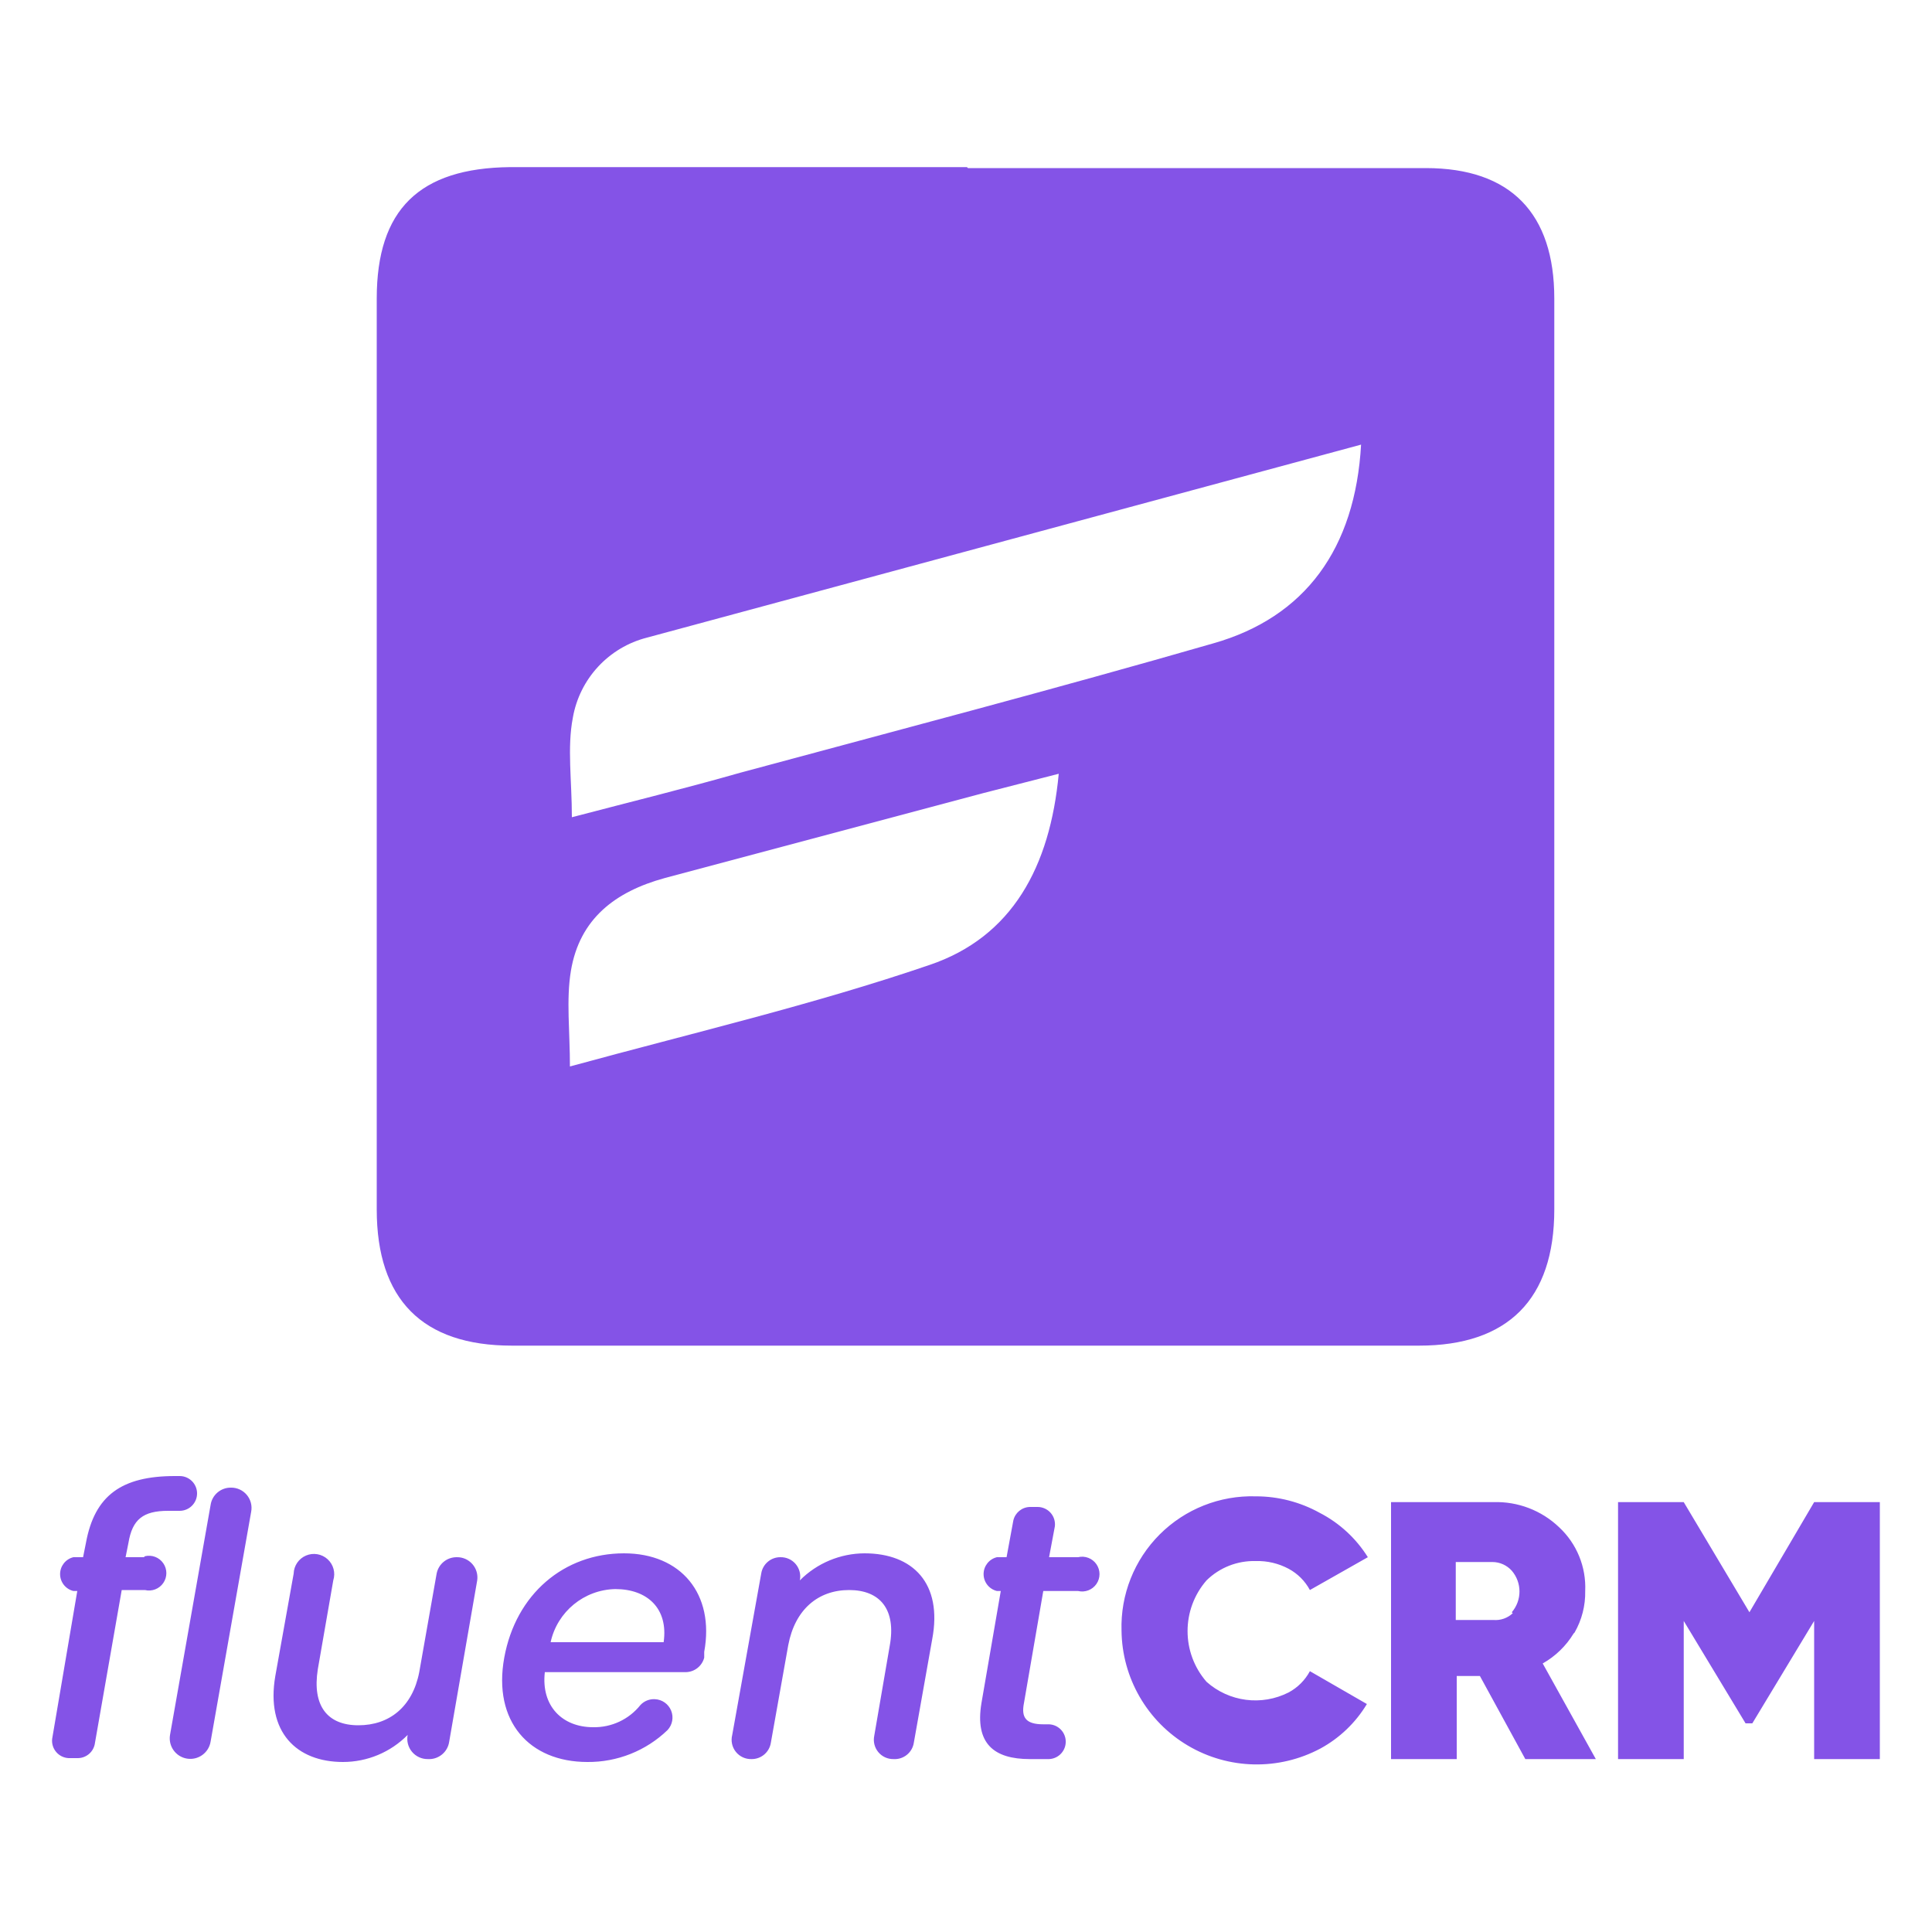
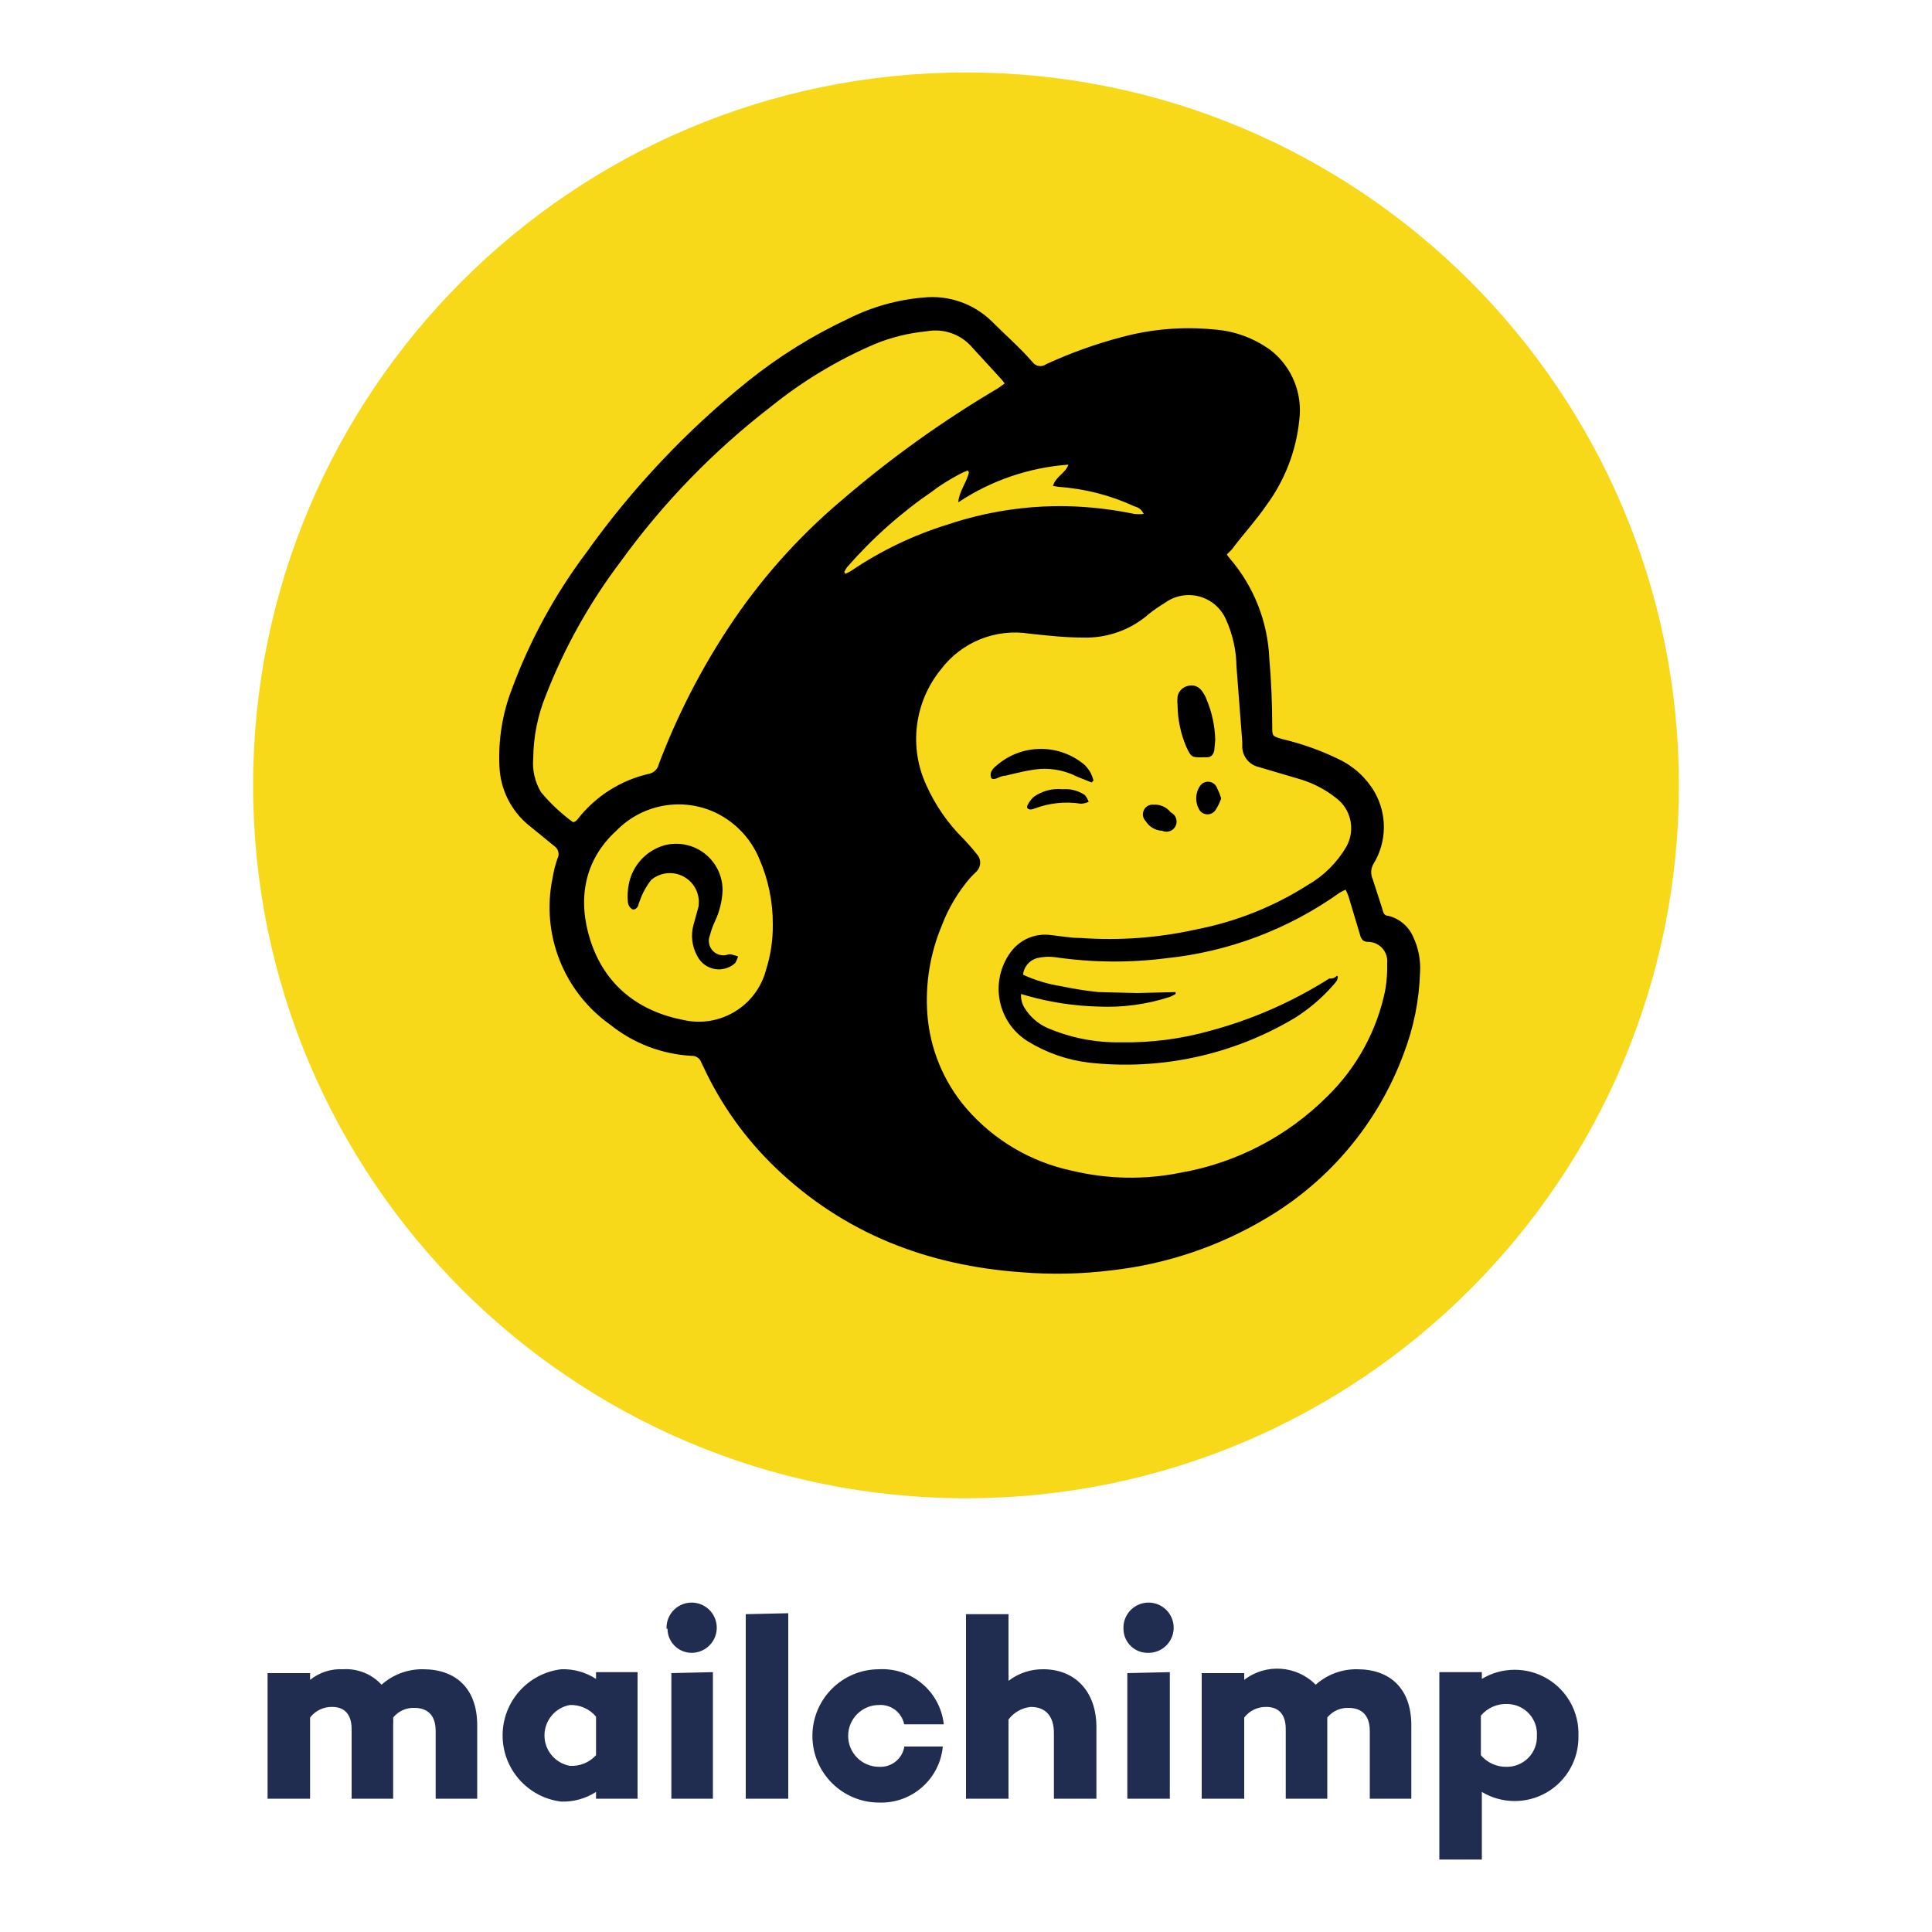
<svg xmlns="http://www.w3.org/2000/svg" id="Layer_1" data-name="Layer 1" viewBox="0 0 200 200">
  <defs />
  <defs>
    <style>
-       .cls-1{fill:#8453e7}
+       .cls-1{fill:#202d51}
    </style>
  </defs>
-   <path d="M100.2 17.4h47.4c8.8 0 13.3 4.7 13.3 13.5v94.3c0 9.3-4.8 14.1-14 14.1H53c-9.3 0-14-4.8-14-14.1V30.9c0-9.2 4.4-13.5 13.8-13.6h47.3zM141 46L67 66a10.4 10.4 0 00-7.7 8.3c-.6 3.1-.1 6.5-.1 10.3 6.1-1.6 11.8-3 17.4-4.6 16.3-4.4 32.7-8.7 49-13.4 9.5-2.7 14.7-9.8 15.3-20.6zM59 110.4c12.8-3.5 25.2-6.4 37.2-10.5 8.6-2.9 12.5-10.2 13.4-19.8l-7.8 2-33 8.8c-5.1 1.4-8.8 4.2-9.7 9.6-.5 3-.1 6.2-.1 10zM14.9 161.2H13l.3-1.5c.4-2.4 1.5-3.3 4.1-3.3h1.2a1.8 1.8 0 100-3.6h-.5c-5.5 0-8.3 2-9.2 6.9l-.3 1.5h-1a1.8 1.8 0 000 3.5h.4L5.4 180a1.8 1.8 0 001.7 2H8a1.8 1.8 0 001.8-1.4l2.8-16h2.4a1.8 1.8 0 100-3.5zM23.9 154a2.1 2.1 0 00-2.1 1.8l-4.2 23.8a2.1 2.1 0 104.2.7l4.2-23.8a2.1 2.1 0 00-2.1-2.5zM47.3 161.2a2.1 2.1 0 00-2.1 1.7l-1.8 10.2c-.7 3.6-3.1 5.5-6.3 5.5s-4.8-2-4.2-5.8l1.6-9.2a2.1 2.1 0 10-4.1-.7l-1.9 10.6c-1 5.8 2.2 8.9 7 8.9a9.4 9.4 0 006.7-2.8 2.1 2.1 0 002.1 2.5 2.1 2.1 0 002.2-1.8l2.9-16.7a2.1 2.1 0 00-2.1-2.4zM64.6 160.8c-6.2 0-11.2 4.2-12.4 10.8s2.6 10.8 8.6 10.8a11.8 11.8 0 008.3-3.3 1.9 1.9 0 00-1.3-3.2 1.9 1.9 0 00-1.5.6 6.1 6.1 0 01-4.9 2.3c-3.2 0-5.4-2.2-5-5.7H71a2 2 0 001.9-1.5v-.6c1.1-6-2.4-10.2-8.3-10.2zm4 9.2H57a7 7 0 016.7-5.5c3.3 0 5.5 2 5 5.5zM89.5 160.8a9.5 9.5 0 00-6.7 2.8 2 2 0 00-2-2.4 2 2 0 00-2 1.7l-3 16.7a2 2 0 002 2.5 2 2 0 002-1.7l1.8-10.1c.7-3.7 3.1-5.7 6.3-5.7s4.9 2 4.2 5.8l-1.6 9.3a2 2 0 002 2.4 2 2 0 002.1-1.7l1.9-10.7c1.1-5.8-2-8.9-7-8.9zM111.6 161.2h-3l.6-3.2a1.8 1.8 0 00-1.8-2h-.8a1.8 1.8 0 00-1.7 1.4l-.7 3.8h-1a1.8 1.8 0 000 3.5h.4l-2 11.6c-.7 4.2 1.3 5.8 5 5.8h2a1.8 1.8 0 001.7-1.5 1.8 1.8 0 00-1.7-2.1h-.6c-1.8 0-2.3-.7-2-2.2l2-11.6h3.6a1.8 1.8 0 100-3.5zM130 161.6a6.8 6.8 0 013.4.8 5.4 5.4 0 012.2 2.2l6-3.4a12.8 12.8 0 00-5-4.6 13.6 13.6 0 00-6.6-1.7 13.5 13.5 0 00-13.9 13.9 14 14 0 0020.6 12.2 12.7 12.7 0 004.8-4.6l-5.9-3.4a5.4 5.4 0 01-2.2 2.2 7.6 7.6 0 01-8.5-1.1 8 8 0 010-10.5 7 7 0 015.1-2zM163 169a8.3 8.3 0 001.1-4.3 8.5 8.5 0 00-2.7-6.6 9.4 9.4 0 00-6.8-2.6H144v26.6h6.8v-8.6h2.4l4.7 8.6h7.3l-5.5-9.9a8.8 8.8 0 003.2-3.1zm-6.4-2a2.6 2.6 0 01-2 .7h-3.9v-6h3.8a2.7 2.7 0 012 .9 3.3 3.3 0 010 4.3zM187.8 155.5l-6.7 11.4-6.8-11.4h-6.8v26.6h6.8v-14.3l6.4 10.6h.7l6.4-10.6v14.3h6.8v-26.6h-6.8z" class="cls-1" />
+   <path d="M49.4 178.6v7.6h-4.3v-7c0-1.8-1-2.4-2.2-2.4a2.7 2.7 0 00-2.2 1 6.2 6.2 0 010 .7v7.7h-4.3V179c0-1.8-1-2.3-2-2.3a2.8 2.8 0 00-2.3 1.1v8.4h-4.4v-13h4.4v.7a5 5 0 013.4-1.1 5 5 0 014 1.6 6.3 6.3 0 014.3-1.6c3.4 0 5.6 2 5.6 5.8zM66 173.1v13.1h-4.3v-.7a6.3 6.3 0 01-3.6 1 6.9 6.9 0 010-13.7 6.2 6.2 0 013.6 1v-.7zm-4.3 8.6v-4a3.4 3.4 0 00-2.7-1.2 3.2 3.2 0 000 6.3 3.4 3.4 0 002.7-1.1zM69 168.6a2.6 2.6 0 112.6 2.5 2.5 2.5 0 01-2.5-2.5zm4.8 4.5v13.1h-4.3v-13zM81.6 167v19.2h-4.4v-19.1zM93.6 180.8h4a6.4 6.4 0 01-6.6 5.8 6.9 6.9 0 110-13.8 6.4 6.4 0 016.7 5.7h-4.1a2.5 2.5 0 00-2.6-2 3.2 3.2 0 000 6.4 2.5 2.5 0 002.6-2zM113.5 178.7v7.5h-4.4v-6.8c0-1.8-.9-2.7-2.4-2.7a3.3 3.3 0 00-2.3 1.3v8.2H100v-19.1h4.4v6.9a5.8 5.8 0 013.6-1.2c3.2 0 5.5 2.2 5.5 6zM116.3 168.6a2.6 2.6 0 112.6 2.5 2.5 2.5 0 01-2.6-2.5zm4.8 4.5v13.1h-4.4v-13zM146.1 178.6v7.6h-4.3v-7c0-1.8-1-2.4-2.2-2.4a2.7 2.7 0 00-2.2 1v8.4h-4.3V179c0-1.8-1-2.3-2-2.3a2.8 2.8 0 00-2.3 1.1v8.4h-4.4v-13h4.4v.7a5.6 5.6 0 017.4.5 6.3 6.3 0 014.3-1.6c3.4 0 5.6 2 5.6 5.8zM163.4 179.7a6.6 6.6 0 01-10 5.8v7H149v-19.4h4.4v.7a6.6 6.6 0 0110 5.9zm-4.3 0a3.1 3.1 0 00-3-3.3 3.4 3.4 0 00-2.8 1.2v4.1a3.4 3.4 0 002.7 1.2 3.1 3.1 0 003.1-3.2z" class="cls-1" />
+   <circle cx="100" cy="81.3" r="73.8" fill="#f7d91a" />
+   <path d="M127 57.4a3 3 0 00.3.4 17 17 0 014.1 10.4c.2 2.3.3 4.7.3 7 0 1 0 1 1 1.3a27.8 27.8 0 015.9 2.1 8.5 8.5 0 013.7 3.4 7.3 7.3 0 01-.1 7.4 1.7 1.7 0 00-.1 1.6l1 3.1c.1.4.2.7.6.7a3.8 3.8 0 012.6 2.2 7.5 7.5 0 01.7 3.7 25.6 25.6 0 01-1.7 8.4 33.1 33.1 0 01-14.2 17 39.9 39.9 0 01-16 5.4 45.3 45.3 0 01-9.4.2c-9.7-.7-18.3-4-25.4-10.8a34.8 34.8 0 01-7.5-10.5l-.2-.4a1 1 0 00-1-.7 14.7 14.7 0 01-8.4-3.2 14.9 14.9 0 01-6-15.2 11.7 11.7 0 01.5-2 1 1 0 00-.3-1.3l-2.7-2.2a8.3 8.3 0 01-3-6.1 19.6 19.6 0 011.3-8 55.7 55.7 0 017.7-14.1 89.2 89.2 0 0116.8-17.8A51.6 51.6 0 0187.8 33a21.3 21.3 0 017.8-2.2 8.8 8.8 0 017 2.4c1.5 1.5 3 2.8 4.3 4.3a1 1 0 001.4.2 47.6 47.6 0 017.8-2.8 26.6 26.6 0 019.5-.8 11.3 11.3 0 016 2.2 7.9 7.9 0 012.9 7.2 17.9 17.9 0 01-3.4 8.8c-1.1 1.6-2.4 3-3.6 4.6zm11.5 43.7a1.5 1.5 0 01-.1.4 5.5 5.5 0 01-.4.5 18 18 0 01-4 3.4 34.2 34.2 0 01-21.3 4.6 15.7 15.7 0 01-6.3-2.2 6.4 6.4 0 01-1.8-9.2 4.4 4.4 0 014.2-1.8c1 .1 2 .3 3.1.3a41.3 41.3 0 0012-.9 33.2 33.2 0 0011.5-4.6 10.8 10.8 0 004-4 3.9 3.9 0 00-1.1-5 11.1 11.1 0 00-3.6-1.9l-4.4-1.3a2.2 2.2 0 01-1.7-2v-.6L128 69a12.2 12.2 0 00-1.1-4.9 4.2 4.2 0 00-6.3-1.7 17.3 17.3 0 00-1.6 1.1 9.9 9.9 0 01-6.9 2.5c-1.8 0-3.6-.2-5.5-.4a9.6 9.6 0 00-9.2 3.7 11.4 11.4 0 00-1.5 12 18.4 18.4 0 003.8 5.5 20 20 0 011.4 1.6 1.3 1.3 0 01-.1 1.9l-.5.5a16.5 16.5 0 00-3 5A20 20 0 0096 105a16.9 16.9 0 004 9.7 19.9 19.9 0 0011 6.5 26 26 0 0011.2.2 28.4 28.4 0 0015.2-7.9 21.3 21.3 0 006-11 14.2 14.2 0 00.2-2.8 2 2 0 00-2-2.2c-.5 0-.7-.3-.8-.7l-1.2-4a5.8 5.8 0 00-.3-.7 4.5 4.5 0 00-.6.3 37.6 37.6 0 01-18 6.8 42.5 42.5 0 01-11.4-.1 5.2 5.2 0 00-2 .1 2 2 0 00-1.4 1.7 15.1 15.1 0 004 1.2 37.2 37.2 0 003.8.6l4 .1 4-.1v.2a5 5 0 01-.6.3 20.8 20.8 0 01-7.4 1 29.8 29.8 0 01-7.3-1.1l-.7-.2a2.4 2.4 0 00.4 1.5 5.3 5.3 0 002.3 2 18.4 18.4 0 007.6 1.5 32 32 0 009.3-1.2 44.7 44.7 0 0012.3-5.4c.3 0 .5 0 .8-.3zm-79.1-16l.2-.1a1 1 0 00.2-.2 13 13 0 017.4-4.7 1.3 1.3 0 001-1A72 72 0 0175.4 65 61.5 61.5 0 0187 51.9a112 112 0 0116.3-11.7l.7-.5a4 4 0 00-.3-.4l-3.3-3.6a5 5 0 00-4.5-1.4 18.7 18.7 0 00-5.3 1.3 45.8 45.8 0 00-10.8 6.5 77.8 77.8 0 00-15.6 16.1A57.4 57.4 0 0056.5 72a17.7 17.7 0 00-1.3 6.5A5.8 5.8 0 0056 82a18.4 18.4 0 003.3 3.1zM80 95.7a16.7 16.7 0 00-1.4-6.8 9.2 9.2 0 00-4.8-4.9 9 9 0 00-10 2c-3.4 3.1-4 7.2-2.7 11.3 1.5 4.7 5 7.4 9.7 8.3a7.2 7.2 0 008.5-5.2 15 15 0 00.7-4.7zm20.3-46.8l-.1-.2a6.5 6.5 0 00-.9.4c-.9.5-1.8 1-2.7 1.7a47 47 0 00-8.9 7.9 4.3 4.3 0 00-.3.5l.1.2a4.8 4.8 0 00.6-.3 37.6 37.6 0 0110-4.8 36.7 36.7 0 0112.3-1.9 38.4 38.4 0 017 .8 4.2 4.2 0 001 0c-.3-.6-.7-.7-1-.8a22.4 22.4 0 00-7.8-2l-.6-.1c.3-1 1.3-1.3 1.6-2.2A23.7 23.7 0 0099.2 52c.1-1.2.9-2.1 1.1-3.1z" />
+   <path d="M125.8 76.6l-.1 1.1c-.1.4-.3.7-.8.7a2.3 2.3 0 00-.5 0c-1 0-1.1 0-1.6-1.1a11.3 11.3 0 01-.9-4.3 4.4 4.4 0 010-.9A1.4 1.4 0 01123 71a1.3 1.3 0 011.4.5 3.5 3.5 0 01.5.9 11.5 11.5 0 01.9 4.2zM113 81l-1.5-.6a7.4 7.4 0 00-3.8-.8c-1.2.1-2.4.4-3.6.7-.4 0-.7.2-1 .3s-.5 0-.5-.1a.9.9 0 010-.6 1.9 1.9 0 01.5-.6 7 7 0 019.2-.1 4 4 0 01.6.8 3.9 3.9 0 01.3.8zM110 81.7a3.6 3.6 0 012.3.6 2.3 2.3 0 01.4.7 2 2 0 01-.8.2 9.4 9.4 0 00-4.8.5 1.6 1.6 0 01-.4.1c-.3 0-.5-.2-.3-.5a2.9 2.9 0 01.6-.8 4.4 4.4 0 013-.8zM120.3 86a2.1 2.1 0 01-1.7-1 1 1 0 01.8-1.7 2.1 2.1 0 011.8.8 1 1 0 01-.9 1.9zM126.4 82.7a5.5 5.5 0 01-.6 1.2 1 1 0 01-1.6 0 2.3 2.3 0 010-2.5 1 1 0 011.8.2 6.2 6.2 0 01.4 1zM74.8 92.2a8.3 8.3 0 01-.8 3.2 7.4 7.4 0 00-.5 1.4 1.5 1.5 0 001.9 2 1 1 0 01.3 0l.7.2a2.3 2.3 0 01-.3.7 2.5 2.5 0 01-3.9-.7 4.3 4.3 0 01-.4-3.3l.5-1.8a3 3 0 00-4.9-2.8 7.7 7.7 0 00-1 1.7l-.3.8c0 .2-.3.7-.7.5a1 1 0 01-.4-.7 6.3 6.3 0 01.1-1.9 5.2 5.2 0 013.7-4 4.8 4.8 0 016 4.7z" />
</svg>
